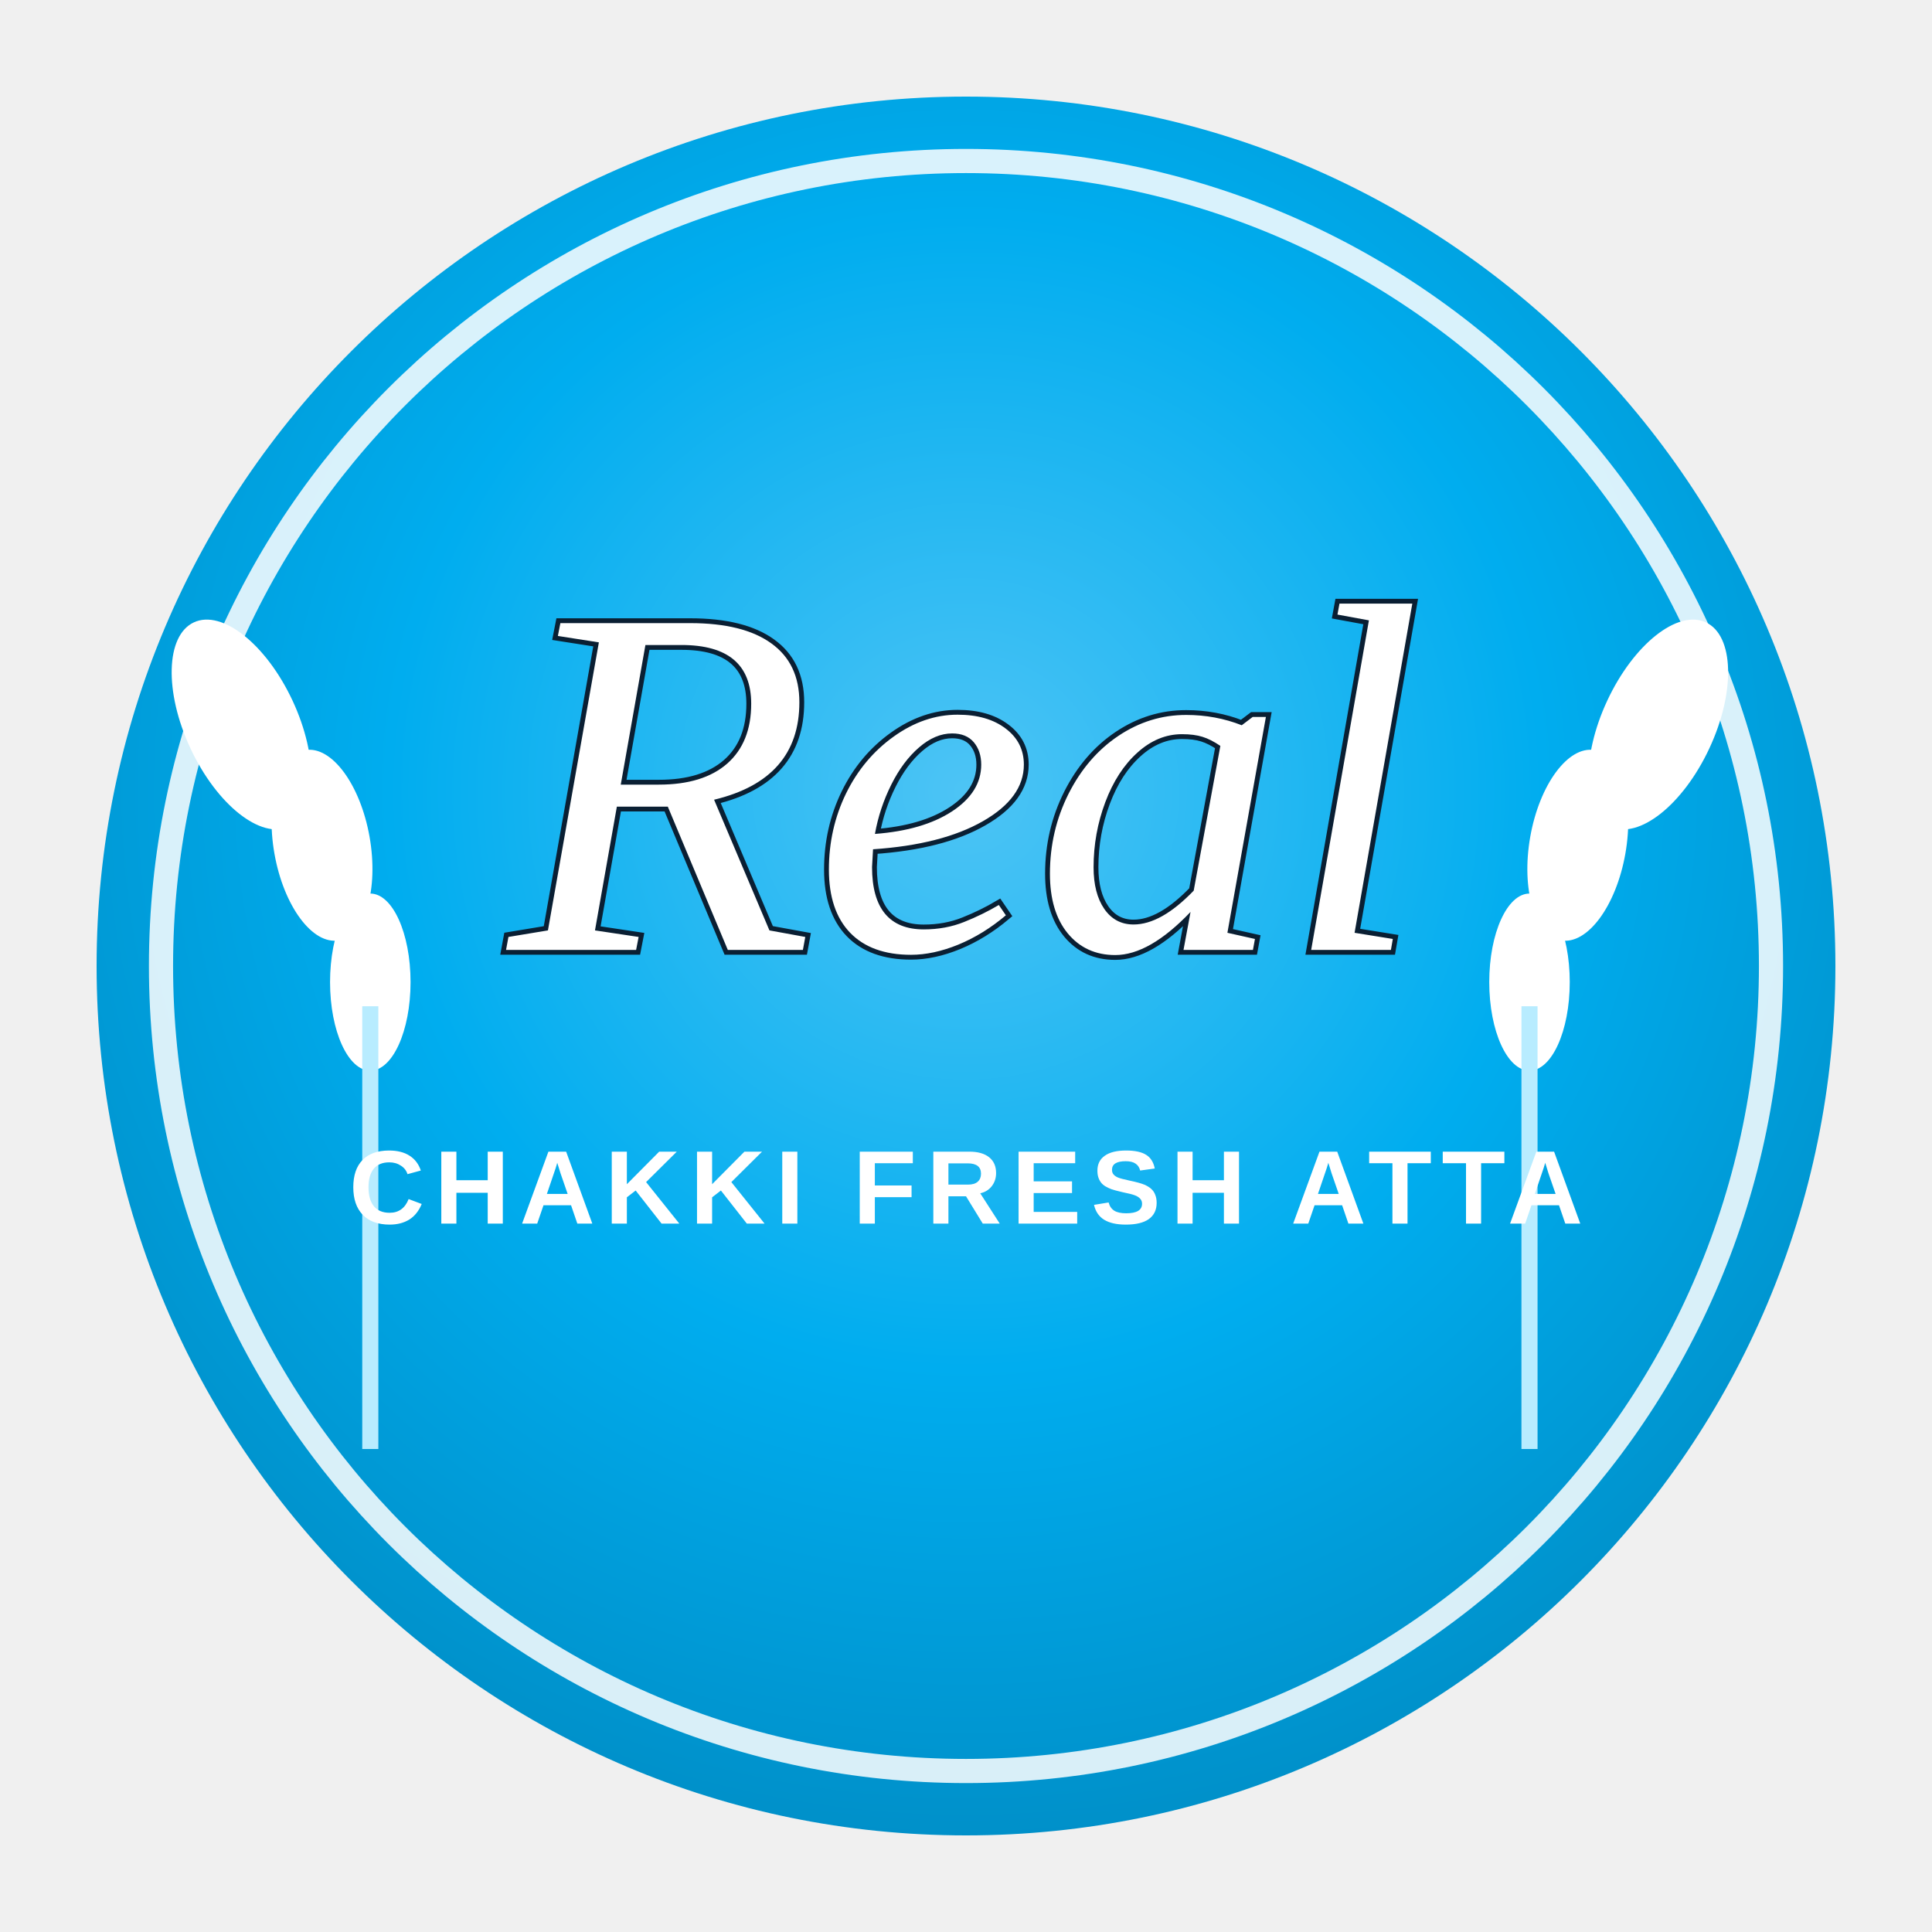
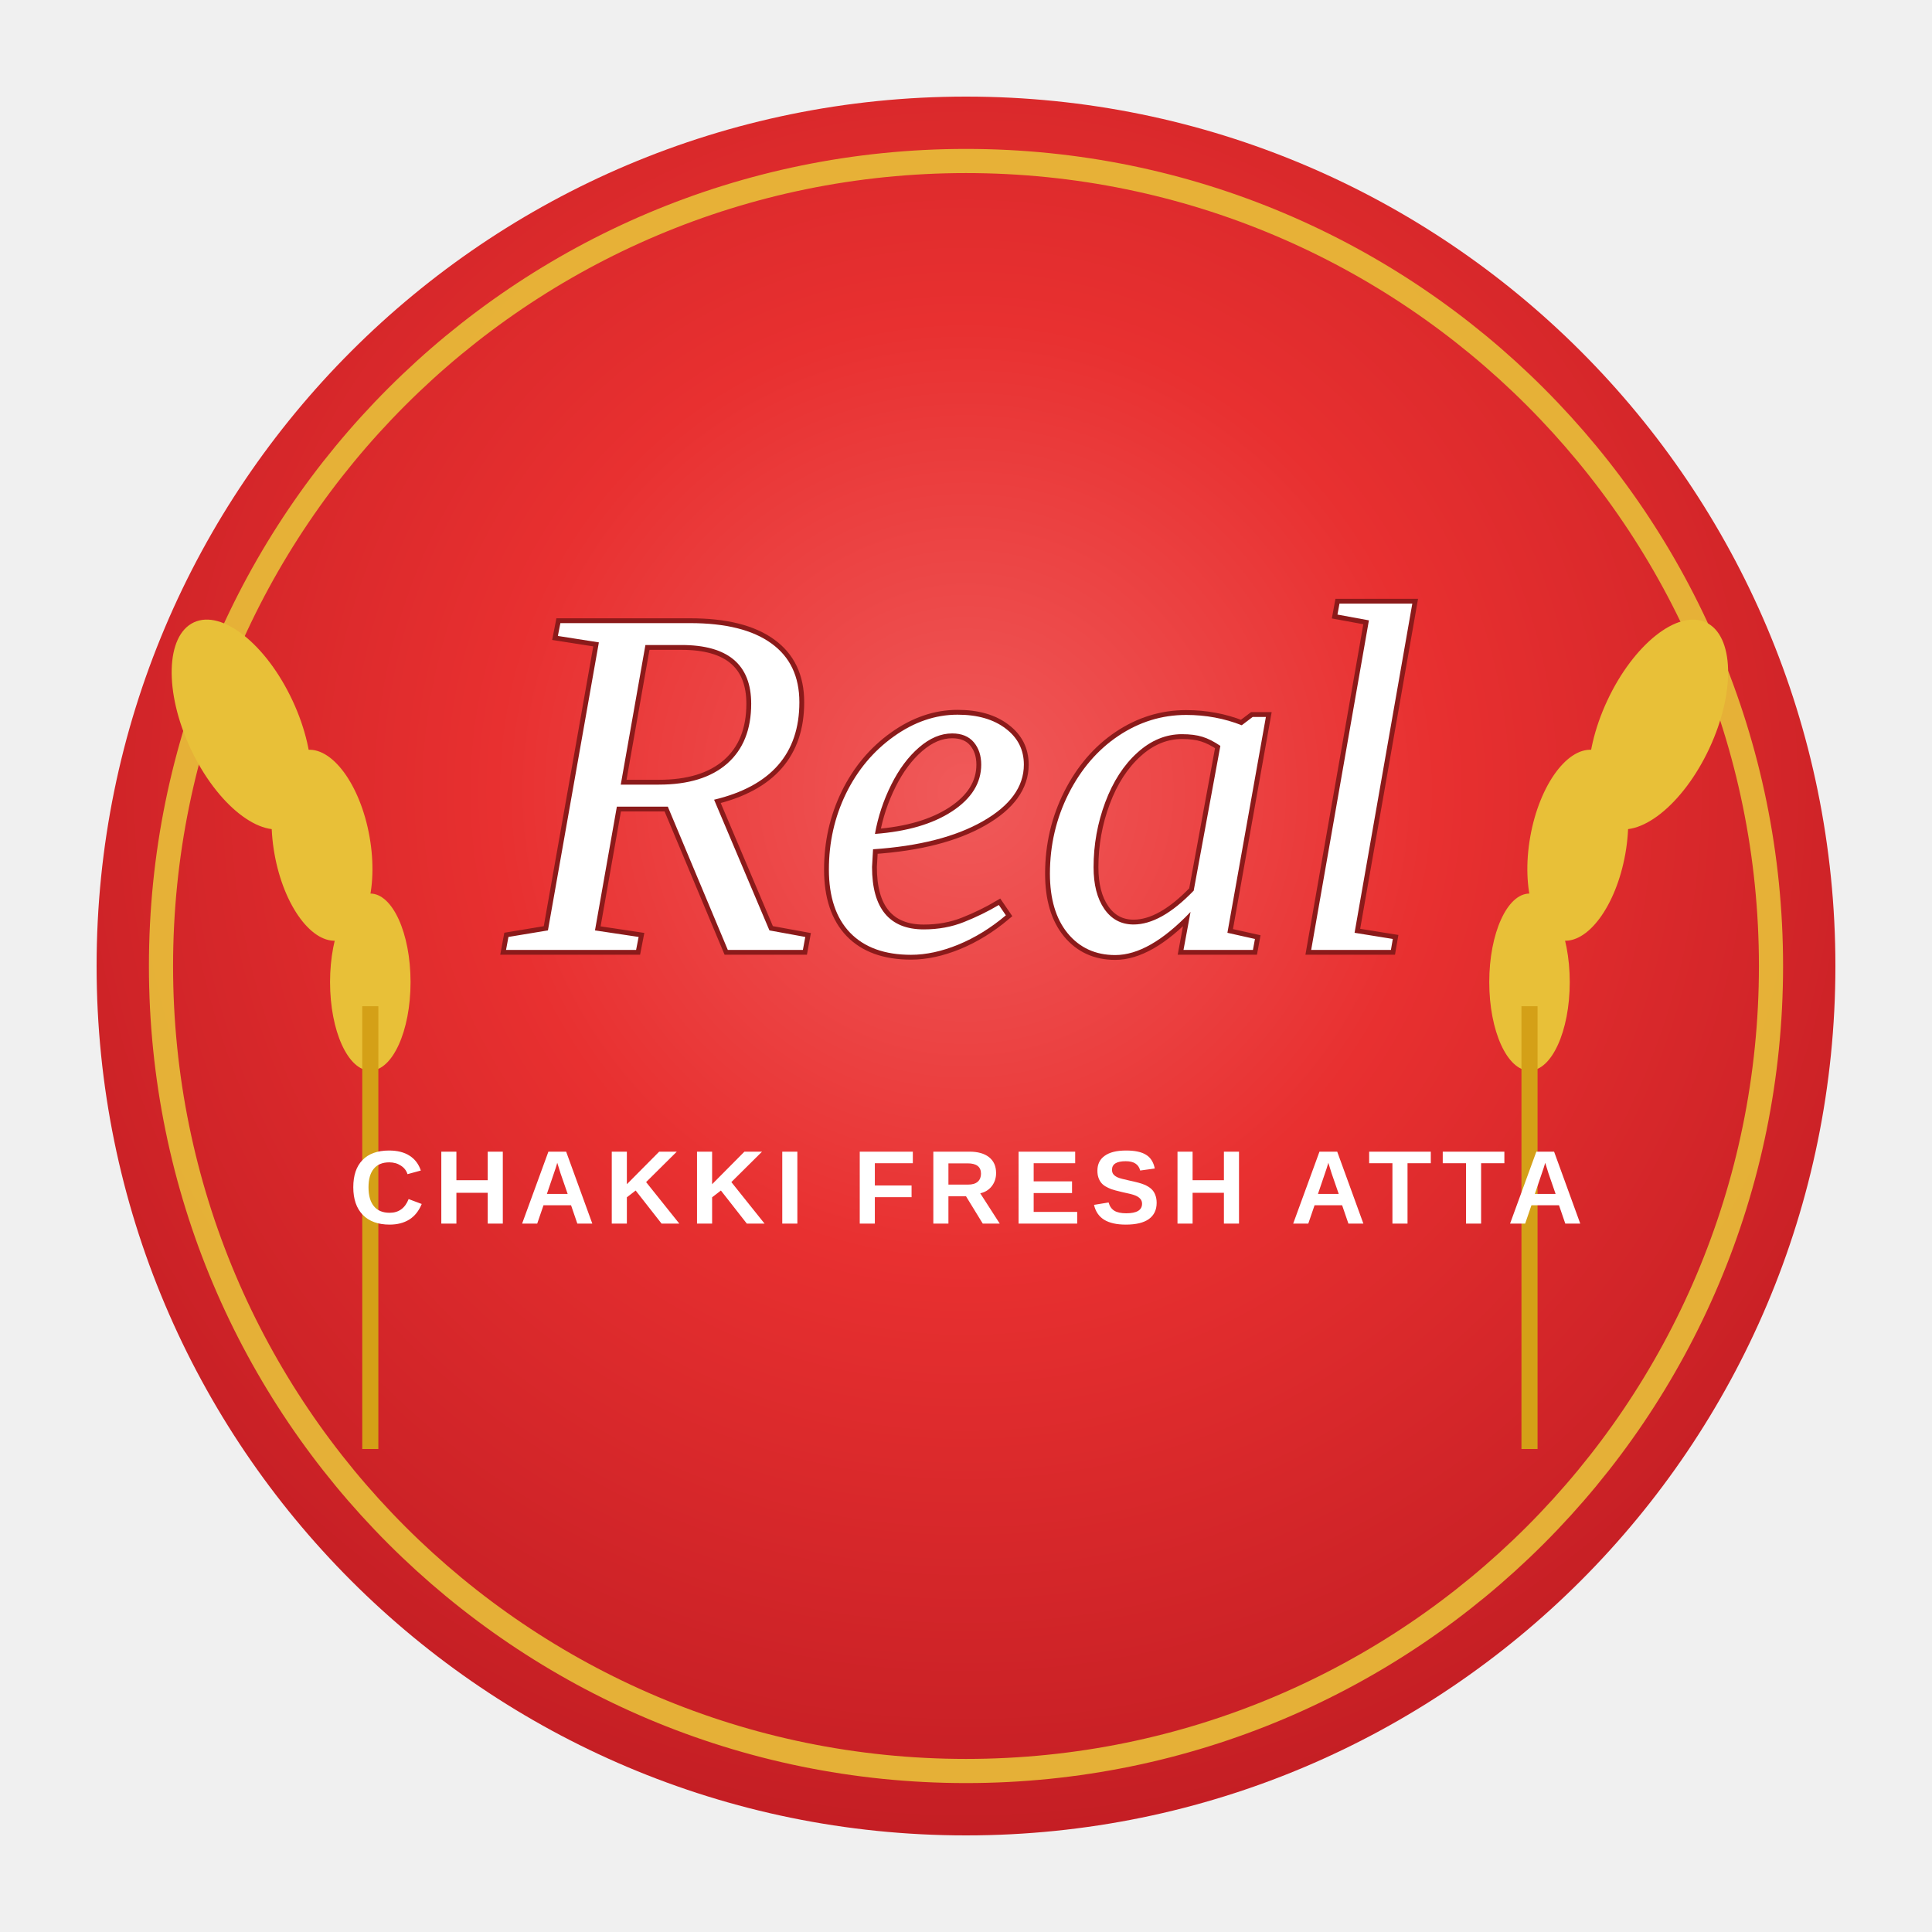
<svg xmlns="http://www.w3.org/2000/svg" viewBox="0 0 240 240" role="img" aria-label="Real Chakki Fresh Atta">
  <defs>
    <radialGradient id="orb" cx="50%" cy="40%" r="60%">
-       <stop offset="0%" stop-color="#4dc4f5" />
-       <stop offset="55%" stop-color="#00adef" />
-       <stop offset="100%" stop-color="#0090c9" />
+       <stop offset="0%" stop-color="#F05A5A" />
+       <stop offset="45%" stop-color="#E83030" />
+       <stop offset="100%" stop-color="#C41E24" />
    </radialGradient>
  </defs>
  <circle cx="120" cy="120" r="108" fill="url(#orb)" />
-   <circle cx="120" cy="120" r="100" fill="none" stroke="#ffffff" stroke-width="3" opacity="0.85" />
-   <g fill="#ffffff" transform="translate(18,70)">
+   <circle cx="120" cy="120" r="100" fill="none" stroke="#E8C038" stroke-width="3" opacity="0.9" />
+   <g fill="#E8C038" transform="translate(18,70)">
    <ellipse cx="12" cy="20" rx="7" ry="14" transform="rotate(-25 12 20)" />
    <ellipse cx="22" cy="35" rx="6" ry="12" transform="rotate(-10 22 35)" />
    <ellipse cx="28" cy="52" rx="5" ry="11" />
-     <path d="M28 55 v55" stroke="#b8ecff" stroke-width="2" fill="none" />
+     <path d="M28 55 v55" stroke="#D4A017" stroke-width="2" fill="none" />
  </g>
-   <g fill="#ffffff" transform="translate(178,70)">
+   <g fill="#E8C038" transform="translate(178,70)">
    <ellipse cx="28" cy="20" rx="7" ry="14" transform="rotate(25 28 20)" />
    <ellipse cx="18" cy="35" rx="6" ry="12" transform="rotate(10 18 35)" />
    <ellipse cx="12" cy="52" rx="5" ry="11" />
-     <path d="M12 55 v55" stroke="#b8ecff" stroke-width="2" fill="none" />
+     <path d="M12 55 v55" stroke="#D4A017" stroke-width="2" fill="none" />
  </g>
-   <text x="120" y="118" text-anchor="middle" font-family="Georgia, 'Times New Roman', serif" font-style="italic" font-size="62" fill="#fff" stroke="#0a1f33" stroke-width="1.2" paint-order="stroke">Real</text>
+   <text x="120" y="118" text-anchor="middle" font-family="Georgia, 'Times New Roman', serif" font-style="italic" font-size="62" fill="#fff" stroke="#8B1A1A" stroke-width="1.2" paint-order="stroke">Real</text>
  <text x="120" y="152" text-anchor="middle" font-family="Arial, Helvetica, sans-serif" font-size="13" font-weight="700" fill="#fff" letter-spacing="1.2">CHAKKI FRESH ATTA</text>
</svg>
